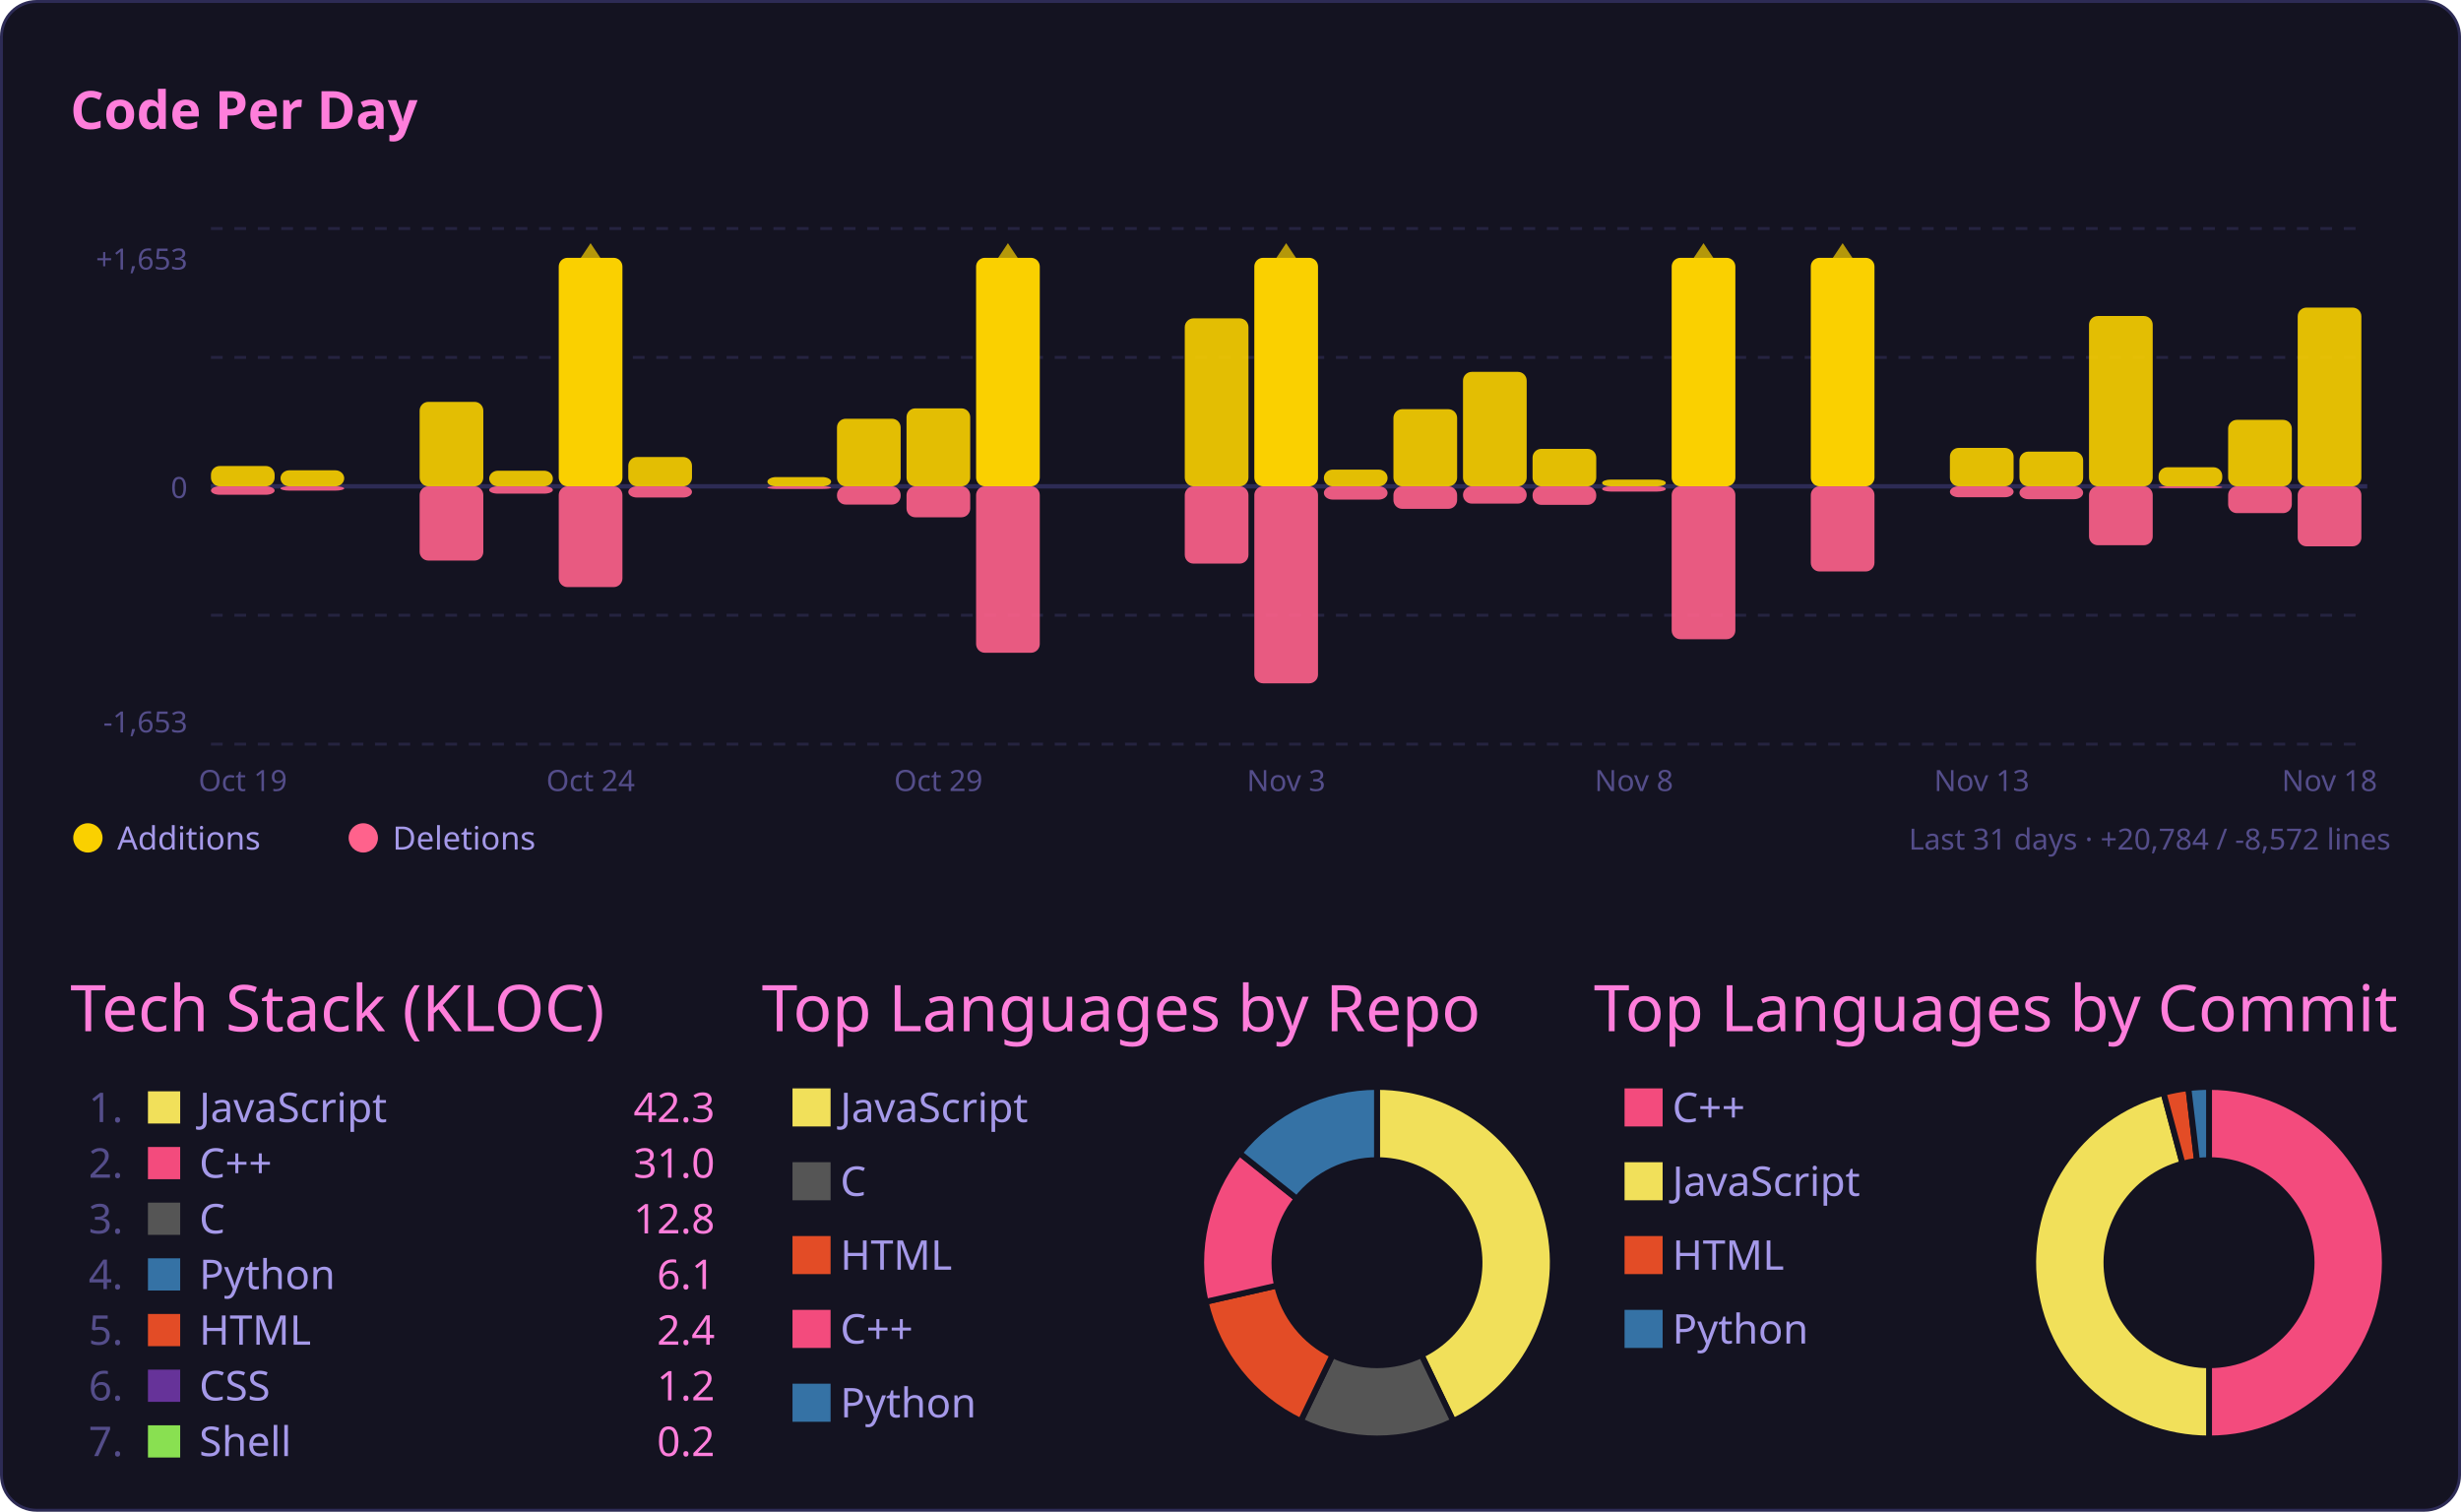
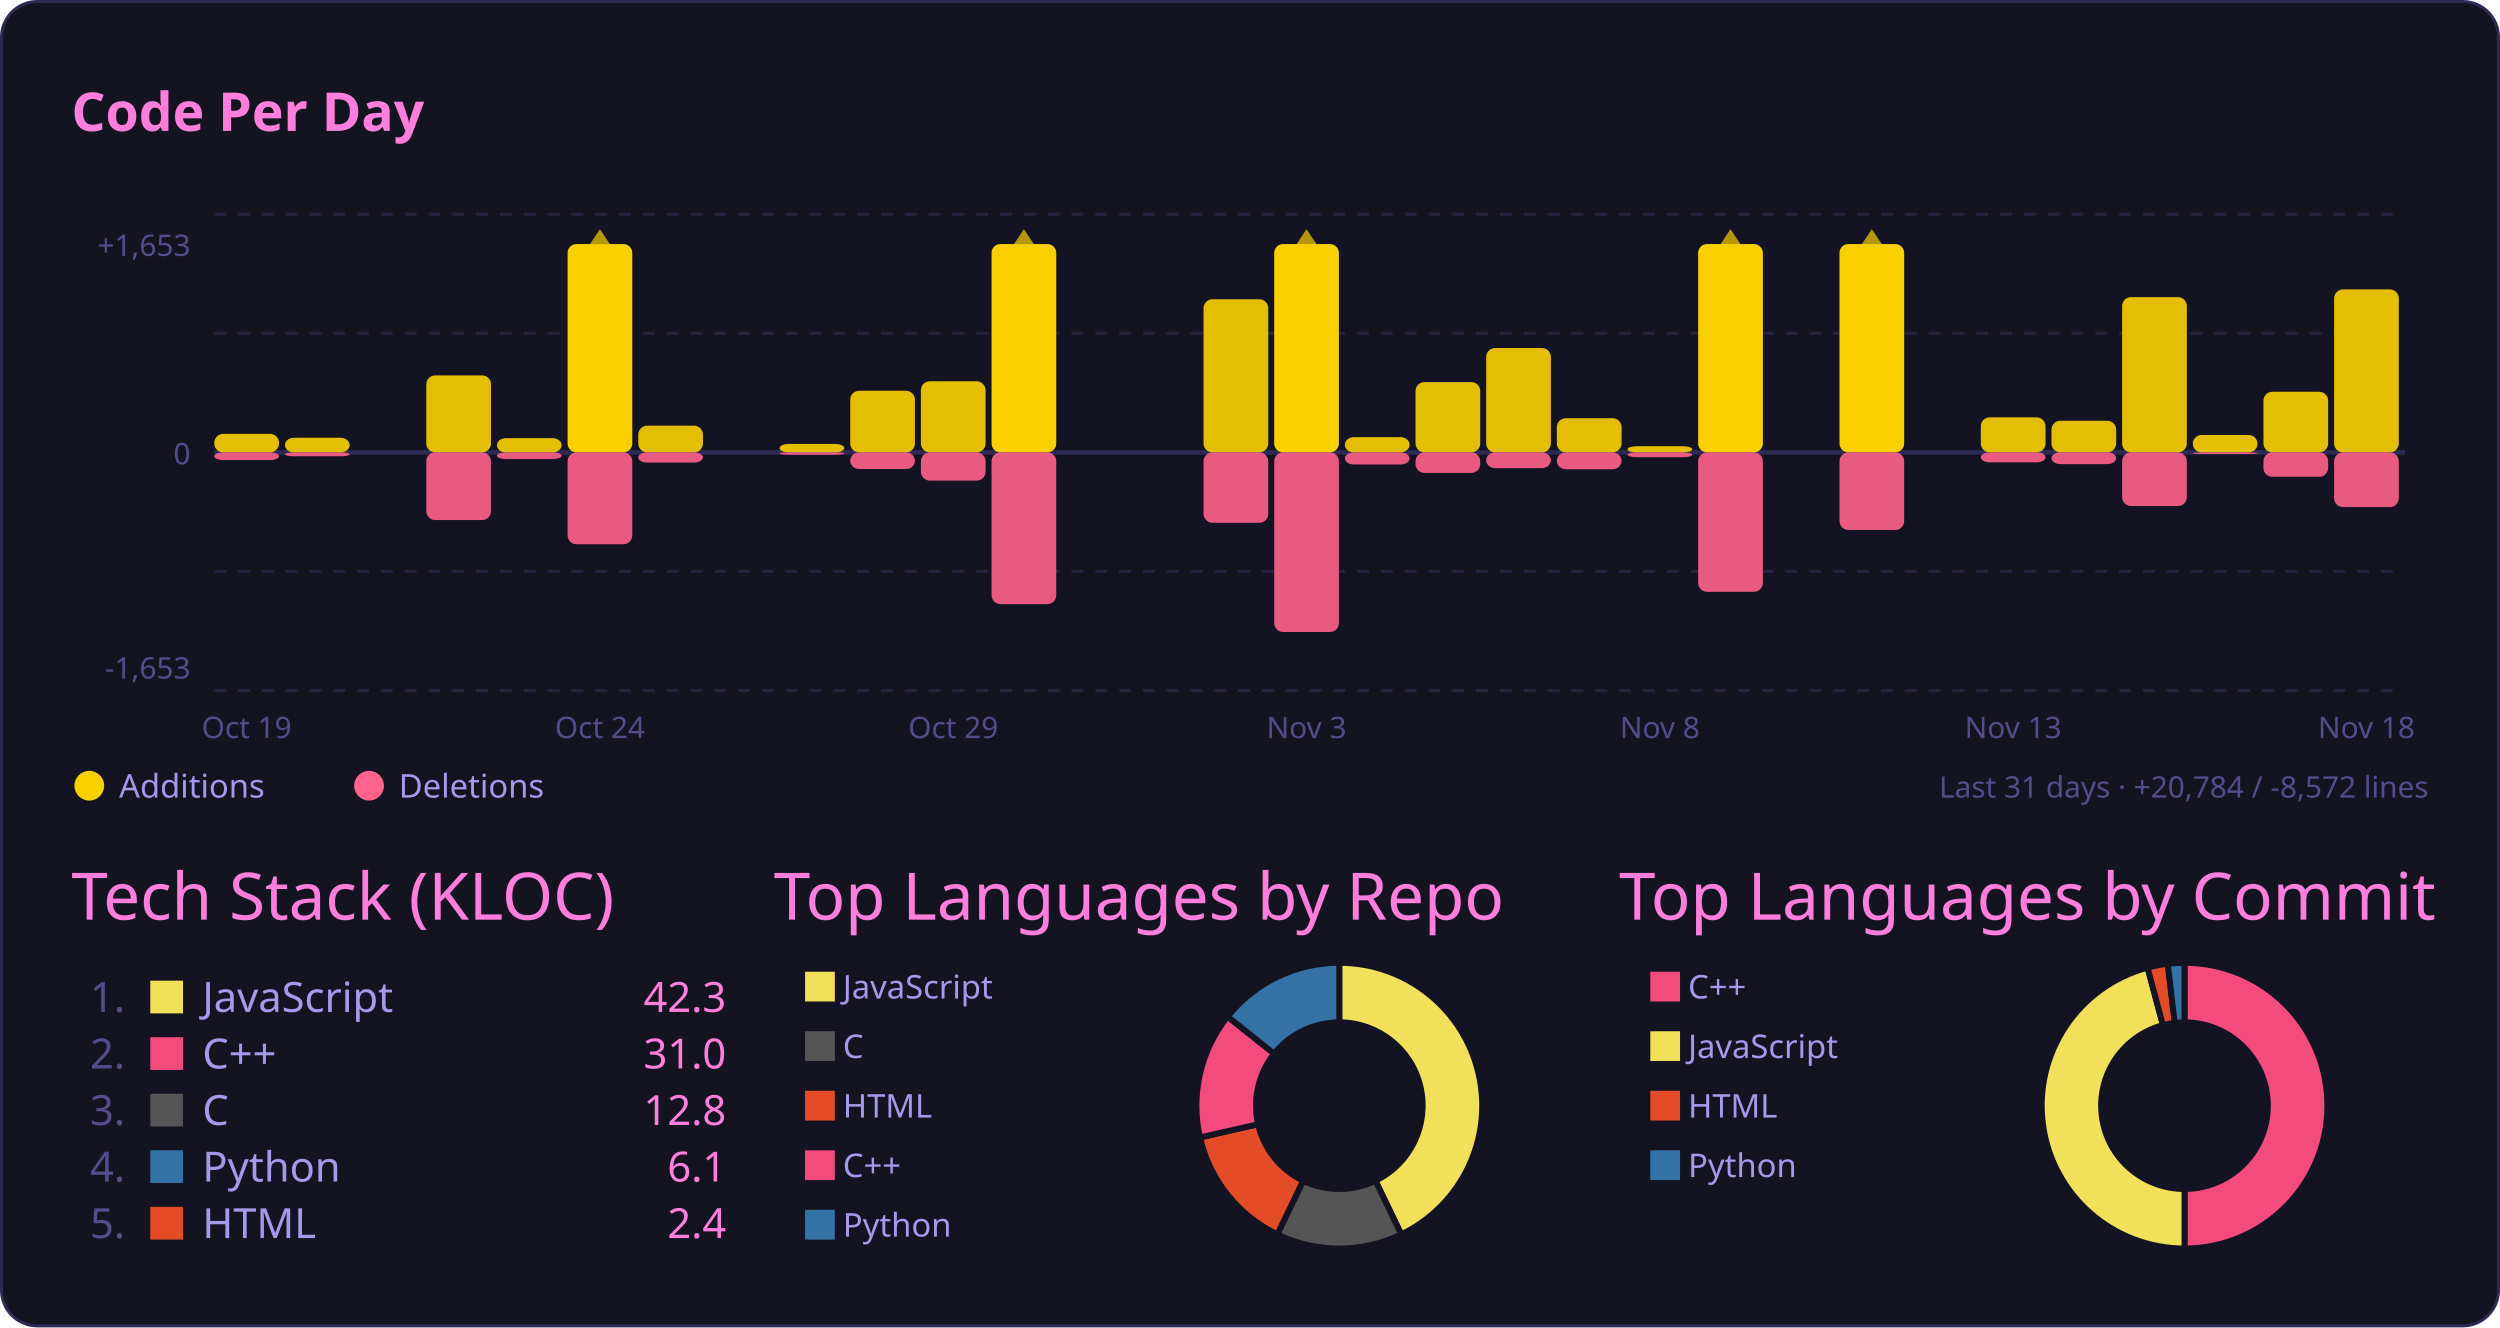
- <svg xmlns="http://www.w3.org/2000/svg" width="840" height="516" viewBox="0 0 840 516">
+ <svg xmlns="http://www.w3.org/2000/svg" width="840" height="446" viewBox="0 0 840 446">
  <style>
      @keyframes fadeInUp {
        from { opacity: 0; transform: translateY(12px); }
        to   { opacity: 1; transform: translateY(0); }
      }
      .cpd-header  { animation: fadeInUp 0.5s ease both; }
      .cpd-chart   { animation: fadeInUp 0.5s ease 0.15s both; }
      .cpd-legend  { animation: fadeInUp 0.5s ease 0.3s both; }
      .cpd-stack   { animation: fadeInUp 0.5s ease 0.45s both; }
    </style>
-   <rect x="0.5" y="0.5" width="839" height="515" rx="12" fill="#141321" stroke="#2d2b55" stroke-width="1" />
+   <rect x="0.5" y="0.5" width="839" height="445" rx="12" fill="#141321" stroke="#2d2b55" stroke-width="1" />
  <g class="cpd-header">
    <text x="24" y="44" fill="#ff7edb" font-size="18" font-family="'Segoe UI', sans-serif" font-weight="700">Code Per Day</text>
  </g>
  <g class="cpd-chart">
-     <line x1="72" y1="78" x2="808" y2="78" stroke="#252340" stroke-width="1" stroke-dasharray="4,4" />
-     <line x1="72" y1="122" x2="808" y2="122" stroke="#252340" stroke-width="1" stroke-dasharray="4,4" />
-     <line x1="72" y1="166" x2="808" y2="166" stroke="#252340" stroke-width="1" stroke-dasharray="4,4" />
-     <line x1="72" y1="210" x2="808" y2="210" stroke="#252340" stroke-width="1" stroke-dasharray="4,4" />
-     <line x1="72" y1="254" x2="808" y2="254" stroke="#252340" stroke-width="1" stroke-dasharray="4,4" />
-     <line x1="72" y1="166" x2="808" y2="166" stroke="#2d2b55" stroke-width="1.5" />
-     <text x="64" y="92" fill="#544d8a" font-size="10" font-family="'Segoe UI', sans-serif" text-anchor="end">+1,653</text>
-     <text x="64" y="250" fill="#544d8a" font-size="10" font-family="'Segoe UI', sans-serif" text-anchor="end">-1,653</text>
-     <text x="64" y="170" fill="#544d8a" font-size="10" font-family="'Segoe UI', sans-serif" text-anchor="end">0</text>
-     <rect x="72" y="159.064" width="21.742" height="6.936" fill="#fad000" rx="3" opacity="0.9" />
-     <rect x="72" y="166" width="21.742" height="2.878" fill="#ff628c" rx="3" opacity="0.9" />
-     <rect x="95.742" y="160.526" width="21.742" height="5.474" fill="#fad000" rx="3" opacity="0.9" />
-     <rect x="95.742" y="166" width="21.742" height="1.463" fill="#ff628c" rx="3" opacity="0.9" />
-     <rect x="143.226" y="137.169" width="21.742" height="28.831" fill="#fad000" rx="3" opacity="0.9" />
-     <rect x="143.226" y="166" width="21.742" height="25.339" fill="#ff628c" rx="3" opacity="0.9" />
-     <rect x="166.968" y="160.668" width="21.742" height="5.332" fill="#fad000" rx="3" opacity="0.9" />
-     <rect x="166.968" y="166" width="21.742" height="2.501" fill="#ff628c" rx="3" opacity="0.9" />
-     <rect x="190.71" y="88" width="21.742" height="78" fill="#fad000" rx="3" opacity="1" />
-     <polygon points="197.581,89 205.581,89 201.581,83" fill="#fad000" opacity="0.7" />
-     <rect x="190.71" y="166" width="21.742" height="34.399" fill="#ff628c" rx="3" opacity="0.9" />
-     <rect x="214.452" y="155.996" width="21.742" height="10.004" fill="#fad000" rx="3" opacity="0.9" />
-     <rect x="214.452" y="166" width="21.742" height="3.822" fill="#ff628c" rx="3" opacity="0.9" />
-     <rect x="261.935" y="162.838" width="21.742" height="3.162" fill="#fad000" rx="3" opacity="0.9" />
-     <rect x="261.935" y="166" width="21.742" height="0.897" fill="#ff628c" rx="3" opacity="0.9" />
-     <rect x="285.677" y="142.926" width="21.742" height="23.074" fill="#fad000" rx="3" opacity="0.9" />
-     <rect x="285.677" y="166" width="21.742" height="6.229" fill="#ff628c" rx="3" opacity="0.9" />
-     <rect x="309.419" y="139.387" width="21.742" height="26.613" fill="#fad000" rx="3" opacity="0.9" />
-     <rect x="309.419" y="166" width="21.742" height="10.57" fill="#ff628c" rx="3" opacity="0.9" />
-     <rect x="333.161" y="88" width="21.742" height="78" fill="#fad000" rx="3" opacity="1" />
-     <polygon points="340.032,89 348.032,89 344.032,83" fill="#fad000" opacity="0.7" />
-     <rect x="333.161" y="166" width="21.742" height="56.813" fill="#ff628c" rx="3" opacity="0.9" />
-     <rect x="404.387" y="108.668" width="21.742" height="57.332" fill="#fad000" rx="3" opacity="0.9" />
-     <rect x="404.387" y="166" width="21.742" height="26.377" fill="#ff628c" rx="3" opacity="0.9" />
-     <rect x="428.129" y="88" width="21.742" height="78" fill="#fad000" rx="3" opacity="1" />
-     <polygon points="435,89 443,89 439,83" fill="#fad000" opacity="0.7" />
-     <rect x="428.129" y="166" width="21.742" height="67.241" fill="#ff628c" rx="3" opacity="0.9" />
-     <rect x="451.871" y="160.29" width="21.742" height="5.71" fill="#fad000" rx="3" opacity="0.9" />
-     <rect x="451.871" y="166" width="21.742" height="4.53" fill="#ff628c" rx="3" opacity="0.9" />
-     <rect x="475.613" y="139.67" width="21.742" height="26.33" fill="#fad000" rx="3" opacity="0.9" />
-     <rect x="475.613" y="166" width="21.742" height="7.691" fill="#ff628c" rx="3" opacity="0.9" />
-     <rect x="499.355" y="126.929" width="21.742" height="39.071" fill="#fad000" rx="3" opacity="0.9" />
-     <rect x="499.355" y="166" width="21.742" height="5.898" fill="#ff628c" rx="3" opacity="0.9" />
-     <rect x="523.097" y="153.212" width="21.742" height="12.788" fill="#fad000" rx="3" opacity="0.9" />
-     <rect x="523.097" y="166" width="21.742" height="6.323" fill="#ff628c" rx="3" opacity="0.9" />
-     <rect x="546.839" y="163.688" width="21.742" height="2.312" fill="#fad000" rx="3" opacity="0.9" />
-     <rect x="546.839" y="166" width="21.742" height="1.793" fill="#ff628c" rx="3" opacity="0.9" />
-     <rect x="570.581" y="88" width="21.742" height="78" fill="#fad000" rx="3" opacity="1" />
-     <polygon points="577.452,89 585.452,89 581.452,83" fill="#fad000" opacity="0.7" />
-     <rect x="570.581" y="166" width="21.742" height="52.189" fill="#ff628c" rx="3" opacity="0.9" />
-     <rect x="618.065" y="88" width="21.742" height="78" fill="#fad000" rx="3" opacity="1" />
-     <polygon points="624.935,89 632.935,89 628.935,83" fill="#fad000" opacity="0.7" />
-     <rect x="618.065" y="166" width="21.742" height="29.067" fill="#ff628c" rx="3" opacity="0.9" />
-     <rect x="665.548" y="152.882" width="21.742" height="13.118" fill="#fad000" rx="3" opacity="0.9" />
-     <rect x="665.548" y="166" width="21.742" height="3.728" fill="#ff628c" rx="3" opacity="0.9" />
-     <rect x="689.29" y="154.156" width="21.742" height="11.844" fill="#fad000" rx="3" opacity="0.9" />
-     <rect x="689.29" y="166" width="21.742" height="4.388" fill="#ff628c" rx="3" opacity="0.9" />
-     <rect x="713.032" y="107.866" width="21.742" height="58.134" fill="#fad000" rx="3" opacity="0.9" />
-     <rect x="713.032" y="166" width="21.742" height="20.102" fill="#ff628c" rx="3" opacity="0.9" />
-     <rect x="736.774" y="159.488" width="21.742" height="6.512" fill="#fad000" rx="3" opacity="0.9" />
-     <rect x="736.774" y="166" width="21.742" height="0.613" fill="#ff628c" rx="3" opacity="0.9" />
-     <rect x="760.516" y="143.303" width="21.742" height="22.697" fill="#fad000" rx="3" opacity="0.9" />
-     <rect x="760.516" y="166" width="21.742" height="9.154" fill="#ff628c" rx="3" opacity="0.9" />
-     <rect x="784.258" y="104.987" width="21.742" height="61.013" fill="#fad000" rx="3" opacity="0.9" />
-     <rect x="784.258" y="166" width="21.742" height="20.479" fill="#ff628c" rx="3" opacity="0.9" />
-     <text x="82.871" y="270" fill="#544d8a" font-size="10" font-family="'Segoe UI', sans-serif" text-anchor="middle">Oct 19</text>
-     <text x="201.581" y="270" fill="#544d8a" font-size="10" font-family="'Segoe UI', sans-serif" text-anchor="middle">Oct 24</text>
-     <text x="320.29" y="270" fill="#544d8a" font-size="10" font-family="'Segoe UI', sans-serif" text-anchor="middle">Oct 29</text>
-     <text x="439" y="270" fill="#544d8a" font-size="10" font-family="'Segoe UI', sans-serif" text-anchor="middle">Nov 3</text>
-     <text x="557.71" y="270" fill="#544d8a" font-size="10" font-family="'Segoe UI', sans-serif" text-anchor="middle">Nov 8</text>
-     <text x="676.419" y="270" fill="#544d8a" font-size="10" font-family="'Segoe UI', sans-serif" text-anchor="middle">Nov 13</text>
-     <text x="795.129" y="270" fill="#544d8a" font-size="10" font-family="'Segoe UI', sans-serif" text-anchor="middle">Nov 18</text>
+     <line x1="72" y1="72" x2="808" y2="72" stroke="#252340" stroke-width="1" stroke-dasharray="4,4" />
+     <line x1="72" y1="112" x2="808" y2="112" stroke="#252340" stroke-width="1" stroke-dasharray="4,4" />
+     <line x1="72" y1="152" x2="808" y2="152" stroke="#252340" stroke-width="1" stroke-dasharray="4,4" />
+     <line x1="72" y1="192" x2="808" y2="192" stroke="#252340" stroke-width="1" stroke-dasharray="4,4" />
+     <line x1="72" y1="232" x2="808" y2="232" stroke="#252340" stroke-width="1" stroke-dasharray="4,4" />
+     <line x1="72" y1="152" x2="808" y2="152" stroke="#2d2b55" stroke-width="1.5" />
+     <text x="64" y="86" fill="#544d8a" font-size="10" font-family="'Segoe UI', sans-serif" text-anchor="end">+1,653</text>
+     <text x="64" y="228" fill="#544d8a" font-size="10" font-family="'Segoe UI', sans-serif" text-anchor="end">-1,653</text>
+     <text x="64" y="156" fill="#544d8a" font-size="10" font-family="'Segoe UI', sans-serif" text-anchor="end">0</text>
+     <rect x="72" y="145.775" width="21.742" height="6.225" fill="#fad000" rx="3" opacity="0.9" />
+     <rect x="72" y="152" width="21.742" height="2.583" fill="#ff628c" rx="3" opacity="0.9" />
+     <rect x="95.742" y="147.088" width="21.742" height="4.912" fill="#fad000" rx="3" opacity="0.9" />
+     <rect x="95.742" y="152" width="21.742" height="1.313" fill="#ff628c" rx="3" opacity="0.9" />
+     <rect x="143.226" y="126.126" width="21.742" height="25.874" fill="#fad000" rx="3" opacity="0.9" />
+     <rect x="143.226" y="152" width="21.742" height="22.74" fill="#ff628c" rx="3" opacity="0.9" />
+     <rect x="166.968" y="147.215" width="21.742" height="4.785" fill="#fad000" rx="3" opacity="0.9" />
+     <rect x="166.968" y="152" width="21.742" height="2.244" fill="#ff628c" rx="3" opacity="0.9" />
+     <rect x="190.71" y="82" width="21.742" height="70" fill="#fad000" rx="3" opacity="1" />
+     <polygon points="197.581,83 205.581,83 201.581,77" fill="#fad000" opacity="0.7" />
+     <rect x="190.71" y="152" width="21.742" height="30.871" fill="#ff628c" rx="3" opacity="0.9" />
+     <rect x="214.452" y="143.022" width="21.742" height="8.978" fill="#fad000" rx="3" opacity="0.9" />
+     <rect x="214.452" y="152" width="21.742" height="3.43" fill="#ff628c" rx="3" opacity="0.9" />
+     <rect x="261.935" y="149.163" width="21.742" height="2.837" fill="#fad000" rx="3" opacity="0.9" />
+     <rect x="261.935" y="152" width="21.742" height="0.805" fill="#ff628c" rx="3" opacity="0.9" />
+     <rect x="285.677" y="131.292" width="21.742" height="20.708" fill="#fad000" rx="3" opacity="0.9" />
+     <rect x="285.677" y="152" width="21.742" height="5.59" fill="#ff628c" rx="3" opacity="0.9" />
+     <rect x="309.419" y="128.116" width="21.742" height="23.884" fill="#fad000" rx="3" opacity="0.9" />
+     <rect x="309.419" y="152" width="21.742" height="9.486" fill="#ff628c" rx="3" opacity="0.9" />
+     <rect x="333.161" y="82" width="21.742" height="70" fill="#fad000" rx="3" opacity="1" />
+     <polygon points="340.032,83 348.032,83 344.032,77" fill="#fad000" opacity="0.7" />
+     <rect x="333.161" y="152" width="21.742" height="50.986" fill="#ff628c" rx="3" opacity="0.9" />
+     <rect x="404.387" y="100.548" width="21.742" height="51.452" fill="#fad000" rx="3" opacity="0.9" />
+     <rect x="404.387" y="152" width="21.742" height="23.672" fill="#ff628c" rx="3" opacity="0.9" />
+     <rect x="428.129" y="82" width="21.742" height="70" fill="#fad000" rx="3" opacity="1" />
+     <polygon points="435,83 443,83 439,77" fill="#fad000" opacity="0.7" />
+     <rect x="428.129" y="152" width="21.742" height="60.345" fill="#ff628c" rx="3" opacity="0.9" />
+     <rect x="451.871" y="146.876" width="21.742" height="5.124" fill="#fad000" rx="3" opacity="0.9" />
+     <rect x="451.871" y="152" width="21.742" height="4.065" fill="#ff628c" rx="3" opacity="0.9" />
+     <rect x="475.613" y="128.37" width="21.742" height="23.63" fill="#fad000" rx="3" opacity="0.9" />
+     <rect x="475.613" y="152" width="21.742" height="6.903" fill="#ff628c" rx="3" opacity="0.9" />
+     <rect x="499.355" y="116.936" width="21.742" height="35.064" fill="#fad000" rx="3" opacity="0.9" />
+     <rect x="499.355" y="152" width="21.742" height="5.293" fill="#ff628c" rx="3" opacity="0.9" />
+     <rect x="523.097" y="140.524" width="21.742" height="11.476" fill="#fad000" rx="3" opacity="0.9" />
+     <rect x="523.097" y="152" width="21.742" height="5.675" fill="#ff628c" rx="3" opacity="0.9" />
+     <rect x="546.839" y="149.925" width="21.742" height="2.075" fill="#fad000" rx="3" opacity="0.9" />
+     <rect x="546.839" y="152" width="21.742" height="1.609" fill="#ff628c" rx="3" opacity="0.9" />
+     <rect x="570.581" y="82" width="21.742" height="70" fill="#fad000" rx="3" opacity="1" />
+     <polygon points="577.452,83 585.452,83 581.452,77" fill="#fad000" opacity="0.7" />
+     <rect x="570.581" y="152" width="21.742" height="46.836" fill="#ff628c" rx="3" opacity="0.9" />
+     <rect x="618.065" y="82" width="21.742" height="70" fill="#fad000" rx="3" opacity="1" />
+     <polygon points="624.935,83 632.935,83 628.935,77" fill="#fad000" opacity="0.7" />
+     <rect x="618.065" y="152" width="21.742" height="26.086" fill="#ff628c" rx="3" opacity="0.9" />
+     <rect x="665.548" y="140.227" width="21.742" height="11.773" fill="#fad000" rx="3" opacity="0.9" />
+     <rect x="665.548" y="152" width="21.742" height="3.345" fill="#ff628c" rx="3" opacity="0.9" />
+     <rect x="689.29" y="141.371" width="21.742" height="10.629" fill="#fad000" rx="3" opacity="0.9" />
+     <rect x="689.29" y="152" width="21.742" height="3.938" fill="#ff628c" rx="3" opacity="0.9" />
+     <rect x="713.032" y="99.828" width="21.742" height="52.172" fill="#fad000" rx="3" opacity="0.9" />
+     <rect x="713.032" y="152" width="21.742" height="18.04" fill="#ff628c" rx="3" opacity="0.9" />
+     <rect x="736.774" y="146.156" width="21.742" height="5.844" fill="#fad000" rx="3" opacity="0.9" />
+     <rect x="736.774" y="152" width="21.742" height="0.551" fill="#ff628c" rx="3" opacity="0.9" />
+     <rect x="760.516" y="131.631" width="21.742" height="20.369" fill="#fad000" rx="3" opacity="0.9" />
+     <rect x="760.516" y="152" width="21.742" height="8.215" fill="#ff628c" rx="3" opacity="0.9" />
+     <rect x="784.258" y="97.245" width="21.742" height="54.755" fill="#fad000" rx="3" opacity="0.9" />
+     <rect x="784.258" y="152" width="21.742" height="18.379" fill="#ff628c" rx="3" opacity="0.9" />
+     <text x="82.871" y="248" fill="#544d8a" font-size="10" font-family="'Segoe UI', sans-serif" text-anchor="middle">Oct 19</text>
+     <text x="201.581" y="248" fill="#544d8a" font-size="10" font-family="'Segoe UI', sans-serif" text-anchor="middle">Oct 24</text>
+     <text x="320.29" y="248" fill="#544d8a" font-size="10" font-family="'Segoe UI', sans-serif" text-anchor="middle">Oct 29</text>
+     <text x="439" y="248" fill="#544d8a" font-size="10" font-family="'Segoe UI', sans-serif" text-anchor="middle">Nov 3</text>
+     <text x="557.71" y="248" fill="#544d8a" font-size="10" font-family="'Segoe UI', sans-serif" text-anchor="middle">Nov 8</text>
+     <text x="676.419" y="248" fill="#544d8a" font-size="10" font-family="'Segoe UI', sans-serif" text-anchor="middle">Nov 13</text>
+     <text x="795.129" y="248" fill="#544d8a" font-size="10" font-family="'Segoe UI', sans-serif" text-anchor="middle">Nov 18</text>
  </g>
  <g class="cpd-legend">
-     <circle cx="30" cy="286" r="5" fill="#fad000" />
-     <text x="40" y="290" fill="#a599e9" font-size="11" font-family="'Segoe UI', sans-serif">Additions</text>
-     <circle cx="124" cy="286" r="5" fill="#ff628c" />
-     <text x="134" y="290" fill="#a599e9" font-size="11" font-family="'Segoe UI', sans-serif">Deletions</text>
-     <text x="816" y="290" fill="#544d8a" font-size="10" font-family="'Segoe UI', sans-serif" text-anchor="end">Last 31 days · +20,784 / -8,572 lines</text>
+     <circle cx="30" cy="264" r="5" fill="#fad000" />
+     <text x="40" y="268" fill="#a599e9" font-size="11" font-family="'Segoe UI', sans-serif">Additions</text>
+     <circle cx="124" cy="264" r="5" fill="#ff628c" />
+     <text x="134" y="268" fill="#a599e9" font-size="11" font-family="'Segoe UI', sans-serif">Deletions</text>
+     <text x="816" y="268" fill="#544d8a" font-size="10" font-family="'Segoe UI', sans-serif" text-anchor="end">Last 31 days · +20,784 / -8,572 lines</text>
  </g>
  <g class="cpd-stack">
-     <text x="24" y="352" fill="#ff7edb" font-size="22" font-family="'Segoe UI', Ubuntu, 'Helvetica Neue', sans-serif">Tech Stack (KLOC)</text>
-     <text x="42" y="383" fill="#544d8a" font-size="14" text-anchor="end" font-family="'Segoe UI', Ubuntu, 'Helvetica Neue', sans-serif">1.</text>
-     <rect x="50" y="372" width="12" height="12" fill="#f1e05a" stroke="#141321" stroke-width="1" />
-     <text x="68" y="383" fill="#a599e9" font-size="14" font-family="'Segoe UI', Ubuntu, 'Helvetica Neue', sans-serif">JavaScript</text>
-     <text x="244" y="383" fill="#ff7edb" font-size="14" text-anchor="end" font-family="'Segoe UI', Ubuntu, 'Helvetica Neue', sans-serif">42.3</text>
-     <text x="42" y="402" fill="#544d8a" font-size="14" text-anchor="end" font-family="'Segoe UI', Ubuntu, 'Helvetica Neue', sans-serif">2.</text>
-     <rect x="50" y="391" width="12" height="12" fill="#f34b7d" stroke="#141321" stroke-width="1" />
-     <text x="68" y="402" fill="#a599e9" font-size="14" font-family="'Segoe UI', Ubuntu, 'Helvetica Neue', sans-serif">C++</text>
-     <text x="244" y="402" fill="#ff7edb" font-size="14" text-anchor="end" font-family="'Segoe UI', Ubuntu, 'Helvetica Neue', sans-serif">31.0</text>
-     <text x="42" y="421" fill="#544d8a" font-size="14" text-anchor="end" font-family="'Segoe UI', Ubuntu, 'Helvetica Neue', sans-serif">3.</text>
-     <rect x="50" y="410" width="12" height="12" fill="#555555" stroke="#141321" stroke-width="1" />
-     <text x="68" y="421" fill="#a599e9" font-size="14" font-family="'Segoe UI', Ubuntu, 'Helvetica Neue', sans-serif">C</text>
-     <text x="244" y="421" fill="#ff7edb" font-size="14" text-anchor="end" font-family="'Segoe UI', Ubuntu, 'Helvetica Neue', sans-serif">12.8</text>
-     <text x="42" y="440" fill="#544d8a" font-size="14" text-anchor="end" font-family="'Segoe UI', Ubuntu, 'Helvetica Neue', sans-serif">4.</text>
-     <rect x="50" y="429" width="12" height="12" fill="#3572A5" stroke="#141321" stroke-width="1" />
-     <text x="68" y="440" fill="#a599e9" font-size="14" font-family="'Segoe UI', Ubuntu, 'Helvetica Neue', sans-serif">Python</text>
-     <text x="244" y="440" fill="#ff7edb" font-size="14" text-anchor="end" font-family="'Segoe UI', Ubuntu, 'Helvetica Neue', sans-serif">6.1</text>
-     <text x="42" y="459" fill="#544d8a" font-size="14" text-anchor="end" font-family="'Segoe UI', Ubuntu, 'Helvetica Neue', sans-serif">5.</text>
-     <rect x="50" y="448" width="12" height="12" fill="#e34c26" stroke="#141321" stroke-width="1" />
-     <text x="68" y="459" fill="#a599e9" font-size="14" font-family="'Segoe UI', Ubuntu, 'Helvetica Neue', sans-serif">HTML</text>
-     <text x="244" y="459" fill="#ff7edb" font-size="14" text-anchor="end" font-family="'Segoe UI', Ubuntu, 'Helvetica Neue', sans-serif">2.4</text>
-     <text x="42" y="478" fill="#544d8a" font-size="14" text-anchor="end" font-family="'Segoe UI', Ubuntu, 'Helvetica Neue', sans-serif">6.</text>
-     <rect x="50" y="467" width="12" height="12" fill="#663399" stroke="#141321" stroke-width="1" />
-     <text x="68" y="478" fill="#a599e9" font-size="14" font-family="'Segoe UI', Ubuntu, 'Helvetica Neue', sans-serif">CSS</text>
-     <text x="244" y="478" fill="#ff7edb" font-size="14" text-anchor="end" font-family="'Segoe UI', Ubuntu, 'Helvetica Neue', sans-serif">1.2</text>
-     <text x="42" y="497" fill="#544d8a" font-size="14" text-anchor="end" font-family="'Segoe UI', Ubuntu, 'Helvetica Neue', sans-serif">7.</text>
-     <rect x="50" y="486" width="12" height="12" fill="#89e051" stroke="#141321" stroke-width="1" />
-     <text x="68" y="497" fill="#a599e9" font-size="14" font-family="'Segoe UI', Ubuntu, 'Helvetica Neue', sans-serif">Shell</text>
-     <text x="244" y="497" fill="#ff7edb" font-size="14" text-anchor="end" font-family="'Segoe UI', Ubuntu, 'Helvetica Neue', sans-serif">0.2</text>
-     <text x="260" y="352" fill="#ff7edb" font-size="22" font-family="'Segoe UI', Ubuntu, 'Helvetica Neue', sans-serif">Top Languages by Repo</text>
-     <rect x="270" y="371.0" width="14" height="14" fill="#f1e05a" stroke="#141321" stroke-width="1" />
-     <text x="286.8" y="383.0" fill="#a599e9" font-size="14" font-family="'Segoe UI', Ubuntu, 'Helvetica Neue', sans-serif">JavaScript</text>
-     <rect x="270" y="396.2" width="14" height="14" fill="#555555" stroke="#141321" stroke-width="1" />
-     <text x="286.8" y="408.2" fill="#a599e9" font-size="14" font-family="'Segoe UI', Ubuntu, 'Helvetica Neue', sans-serif">C</text>
-     <rect x="270" y="421.4" width="14" height="14" fill="#e34c26" stroke="#141321" stroke-width="1" />
-     <text x="286.8" y="433.4" fill="#a599e9" font-size="14" font-family="'Segoe UI', Ubuntu, 'Helvetica Neue', sans-serif">HTML</text>
-     <rect x="270" y="446.6" width="14" height="14" fill="#f34b7d" stroke="#141321" stroke-width="1" />
-     <text x="286.8" y="458.6" fill="#a599e9" font-size="14" font-family="'Segoe UI', Ubuntu, 'Helvetica Neue', sans-serif">C++</text>
-     <rect x="270" y="471.8" width="14" height="14" fill="#3572A5" stroke="#141321" stroke-width="1" />
-     <text x="286.8" y="483.8" fill="#a599e9" font-size="14" font-family="'Segoe UI', Ubuntu, 'Helvetica Neue', sans-serif">Python</text>
-     <path d="M470.00,371.00A60,60,0,0,1,496.03,485.06L485.19,462.53A35,35,0,0,0,470.00,396.00Z" fill="#f1e05a" stroke="#141321" stroke-width="2" />
-     <path d="M496.03,485.06A60,60,0,0,1,443.97,485.06L454.81,462.53A35,35,0,0,0,485.19,462.53Z" fill="#555555" stroke="#141321" stroke-width="2" />
-     <path d="M443.97,485.06A60,60,0,0,1,411.50,444.35L435.88,438.79A35,35,0,0,0,454.81,462.53Z" fill="#e34c26" stroke="#141321" stroke-width="2" />
-     <path d="M411.50,444.35A60,60,0,0,1,423.09,393.59L442.64,409.18A35,35,0,0,0,435.88,438.79Z" fill="#f34b7d" stroke="#141321" stroke-width="2" />
-     <path d="M423.09,393.59A60,60,0,0,1,470.00,371.00L470.00,396.00A35,35,0,0,0,442.64,409.18Z" fill="#3572A5" stroke="#141321" stroke-width="2" />
-     <text x="544" y="352" fill="#ff7edb" font-size="22" font-family="'Segoe UI', Ubuntu, 'Helvetica Neue', sans-serif">Top Languages by Commit</text>
-     <rect x="554" y="371.0" width="14" height="14" fill="#f34b7d" stroke="#141321" stroke-width="1" />
-     <text x="570.8" y="383.0" fill="#a599e9" font-size="14" font-family="'Segoe UI', Ubuntu, 'Helvetica Neue', sans-serif">C++</text>
-     <rect x="554" y="396.2" width="14" height="14" fill="#f1e05a" stroke="#141321" stroke-width="1" />
-     <text x="570.8" y="408.2" fill="#a599e9" font-size="14" font-family="'Segoe UI', Ubuntu, 'Helvetica Neue', sans-serif">JavaScript</text>
-     <rect x="554" y="421.4" width="14" height="14" fill="#e34c26" stroke="#141321" stroke-width="1" />
-     <text x="570.8" y="433.4" fill="#a599e9" font-size="14" font-family="'Segoe UI', Ubuntu, 'Helvetica Neue', sans-serif">HTML</text>
-     <rect x="554" y="446.6" width="14" height="14" fill="#3572A5" stroke="#141321" stroke-width="1" />
-     <text x="570.8" y="458.6" fill="#a599e9" font-size="14" font-family="'Segoe UI', Ubuntu, 'Helvetica Neue', sans-serif">Python</text>
-     <path d="M754.00,371.00A60,60,0,0,1,754.00,491.00L754.00,466.00A35,35,0,0,0,754.00,396.00Z" fill="#f34b7d" stroke="#141321" stroke-width="2" />
-     <path d="M754.00,491.00A60,60,0,0,1,738.47,373.04L744.94,397.19A35,35,0,0,0,754.00,466.00Z" fill="#f1e05a" stroke="#141321" stroke-width="2" />
-     <path d="M738.47,373.04A60,60,0,0,1,746.95,371.42L749.89,396.24A35,35,0,0,0,744.94,397.19Z" fill="#e34c26" stroke="#141321" stroke-width="2" />
-     <path d="M746.95,371.42A60,60,0,0,1,754.00,371.00L754.00,396.00A35,35,0,0,0,749.89,396.24Z" fill="#3572A5" stroke="#141321" stroke-width="2" />
+     <text x="24" y="309" fill="#ff7edb" font-size="22" font-family="'Segoe UI', Ubuntu, 'Helvetica Neue', sans-serif">Tech Stack (KLOC)</text>
+     <text x="42" y="340" fill="#544d8a" font-size="14" text-anchor="end" font-family="'Segoe UI', Ubuntu, 'Helvetica Neue', sans-serif">1.</text>
+     <rect x="50" y="329" width="12" height="12" fill="#f1e05a" stroke="#141321" stroke-width="1" />
+     <text x="68" y="340" fill="#a599e9" font-size="14" font-family="'Segoe UI', Ubuntu, 'Helvetica Neue', sans-serif">JavaScript</text>
+     <text x="244" y="340" fill="#ff7edb" font-size="14" text-anchor="end" font-family="'Segoe UI', Ubuntu, 'Helvetica Neue', sans-serif">42.3</text>
+     <text x="42" y="359" fill="#544d8a" font-size="14" text-anchor="end" font-family="'Segoe UI', Ubuntu, 'Helvetica Neue', sans-serif">2.</text>
+     <rect x="50" y="348" width="12" height="12" fill="#f34b7d" stroke="#141321" stroke-width="1" />
+     <text x="68" y="359" fill="#a599e9" font-size="14" font-family="'Segoe UI', Ubuntu, 'Helvetica Neue', sans-serif">C++</text>
+     <text x="244" y="359" fill="#ff7edb" font-size="14" text-anchor="end" font-family="'Segoe UI', Ubuntu, 'Helvetica Neue', sans-serif">31.0</text>
+     <text x="42" y="378" fill="#544d8a" font-size="14" text-anchor="end" font-family="'Segoe UI', Ubuntu, 'Helvetica Neue', sans-serif">3.</text>
+     <rect x="50" y="367" width="12" height="12" fill="#555555" stroke="#141321" stroke-width="1" />
+     <text x="68" y="378" fill="#a599e9" font-size="14" font-family="'Segoe UI', Ubuntu, 'Helvetica Neue', sans-serif">C</text>
+     <text x="244" y="378" fill="#ff7edb" font-size="14" text-anchor="end" font-family="'Segoe UI', Ubuntu, 'Helvetica Neue', sans-serif">12.8</text>
+     <text x="42" y="397" fill="#544d8a" font-size="14" text-anchor="end" font-family="'Segoe UI', Ubuntu, 'Helvetica Neue', sans-serif">4.</text>
+     <rect x="50" y="386" width="12" height="12" fill="#3572A5" stroke="#141321" stroke-width="1" />
+     <text x="68" y="397" fill="#a599e9" font-size="14" font-family="'Segoe UI', Ubuntu, 'Helvetica Neue', sans-serif">Python</text>
+     <text x="244" y="397" fill="#ff7edb" font-size="14" text-anchor="end" font-family="'Segoe UI', Ubuntu, 'Helvetica Neue', sans-serif">6.1</text>
+     <text x="42" y="416" fill="#544d8a" font-size="14" text-anchor="end" font-family="'Segoe UI', Ubuntu, 'Helvetica Neue', sans-serif">5.</text>
+     <rect x="50" y="405" width="12" height="12" fill="#e34c26" stroke="#141321" stroke-width="1" />
+     <text x="68" y="416" fill="#a599e9" font-size="14" font-family="'Segoe UI', Ubuntu, 'Helvetica Neue', sans-serif">HTML</text>
+     <text x="244" y="416" fill="#ff7edb" font-size="14" text-anchor="end" font-family="'Segoe UI', Ubuntu, 'Helvetica Neue', sans-serif">2.4</text>
+     <text x="260" y="309" fill="#ff7edb" font-size="22" font-family="'Segoe UI', Ubuntu, 'Helvetica Neue', sans-serif">Top Languages by Repo</text>
+     <rect x="270" y="326.0" width="11" height="11" fill="#f1e05a" stroke="#141321" stroke-width="1" />
+     <text x="283.2" y="335.5" fill="#a599e9" font-size="11" font-family="'Segoe UI', Ubuntu, 'Helvetica Neue', sans-serif">JavaScript</text>
+     <rect x="270" y="346.0" width="11" height="11" fill="#555555" stroke="#141321" stroke-width="1" />
+     <text x="283.2" y="355.5" fill="#a599e9" font-size="11" font-family="'Segoe UI', Ubuntu, 'Helvetica Neue', sans-serif">C</text>
+     <rect x="270" y="366.0" width="11" height="11" fill="#e34c26" stroke="#141321" stroke-width="1" />
+     <text x="283.2" y="375.5" fill="#a599e9" font-size="11" font-family="'Segoe UI', Ubuntu, 'Helvetica Neue', sans-serif">HTML</text>
+     <rect x="270" y="386.0" width="11" height="11" fill="#f34b7d" stroke="#141321" stroke-width="1" />
+     <text x="283.2" y="395.5" fill="#a599e9" font-size="11" font-family="'Segoe UI', Ubuntu, 'Helvetica Neue', sans-serif">C++</text>
+     <rect x="270" y="406.0" width="11" height="11" fill="#3572A5" stroke="#141321" stroke-width="1" />
+     <text x="283.2" y="415.5" fill="#a599e9" font-size="11" font-family="'Segoe UI', Ubuntu, 'Helvetica Neue', sans-serif">Python</text>
+     <path d="M450.00,323.50A48,48,0,0,1,470.83,414.75L462.15,396.73A28,28,0,0,0,450.00,343.50Z" fill="#f1e05a" stroke="#141321" stroke-width="2" />
+     <path d="M470.83,414.75A48,48,0,0,1,429.17,414.75L437.85,396.73A28,28,0,0,0,462.15,396.73Z" fill="#555555" stroke="#141321" stroke-width="2" />
+     <path d="M429.17,414.75A48,48,0,0,1,403.20,382.18L422.70,377.73A28,28,0,0,0,437.85,396.73Z" fill="#e34c26" stroke="#141321" stroke-width="2" />
+     <path d="M403.20,382.18A48,48,0,0,1,412.47,341.57L428.11,354.04A28,28,0,0,0,422.70,377.73Z" fill="#f34b7d" stroke="#141321" stroke-width="2" />
+     <path d="M412.47,341.57A48,48,0,0,1,450.00,323.50L450.00,343.50A28,28,0,0,0,428.11,354.04Z" fill="#3572A5" stroke="#141321" stroke-width="2" />
+     <text x="544" y="309" fill="#ff7edb" font-size="22" font-family="'Segoe UI', Ubuntu, 'Helvetica Neue', sans-serif">Top Languages by Commit</text>
+     <rect x="554" y="326.0" width="11" height="11" fill="#f34b7d" stroke="#141321" stroke-width="1" />
+     <text x="567.2" y="335.5" fill="#a599e9" font-size="11" font-family="'Segoe UI', Ubuntu, 'Helvetica Neue', sans-serif">C++</text>
+     <rect x="554" y="346.0" width="11" height="11" fill="#f1e05a" stroke="#141321" stroke-width="1" />
+     <text x="567.2" y="355.5" fill="#a599e9" font-size="11" font-family="'Segoe UI', Ubuntu, 'Helvetica Neue', sans-serif">JavaScript</text>
+     <rect x="554" y="366.0" width="11" height="11" fill="#e34c26" stroke="#141321" stroke-width="1" />
+     <text x="567.2" y="375.5" fill="#a599e9" font-size="11" font-family="'Segoe UI', Ubuntu, 'Helvetica Neue', sans-serif">HTML</text>
+     <rect x="554" y="386.0" width="11" height="11" fill="#3572A5" stroke="#141321" stroke-width="1" />
+     <text x="567.2" y="395.5" fill="#a599e9" font-size="11" font-family="'Segoe UI', Ubuntu, 'Helvetica Neue', sans-serif">Python</text>
+     <path d="M734.00,323.50A48,48,0,0,1,734.00,419.50L734.00,399.50A28,28,0,0,0,734.00,343.50Z" fill="#f34b7d" stroke="#141321" stroke-width="2" />
+     <path d="M734.00,419.50A48,48,0,0,1,721.58,325.14L726.75,344.45A28,28,0,0,0,734.00,399.50Z" fill="#f1e05a" stroke="#141321" stroke-width="2" />
+     <path d="M721.58,325.14A48,48,0,0,1,728.36,323.83L730.71,343.69A28,28,0,0,0,726.75,344.45Z" fill="#e34c26" stroke="#141321" stroke-width="2" />
+     <path d="M728.36,323.83A48,48,0,0,1,734.00,323.50L734.00,343.50A28,28,0,0,0,730.71,343.69Z" fill="#3572A5" stroke="#141321" stroke-width="2" />
  </g>
</svg>
